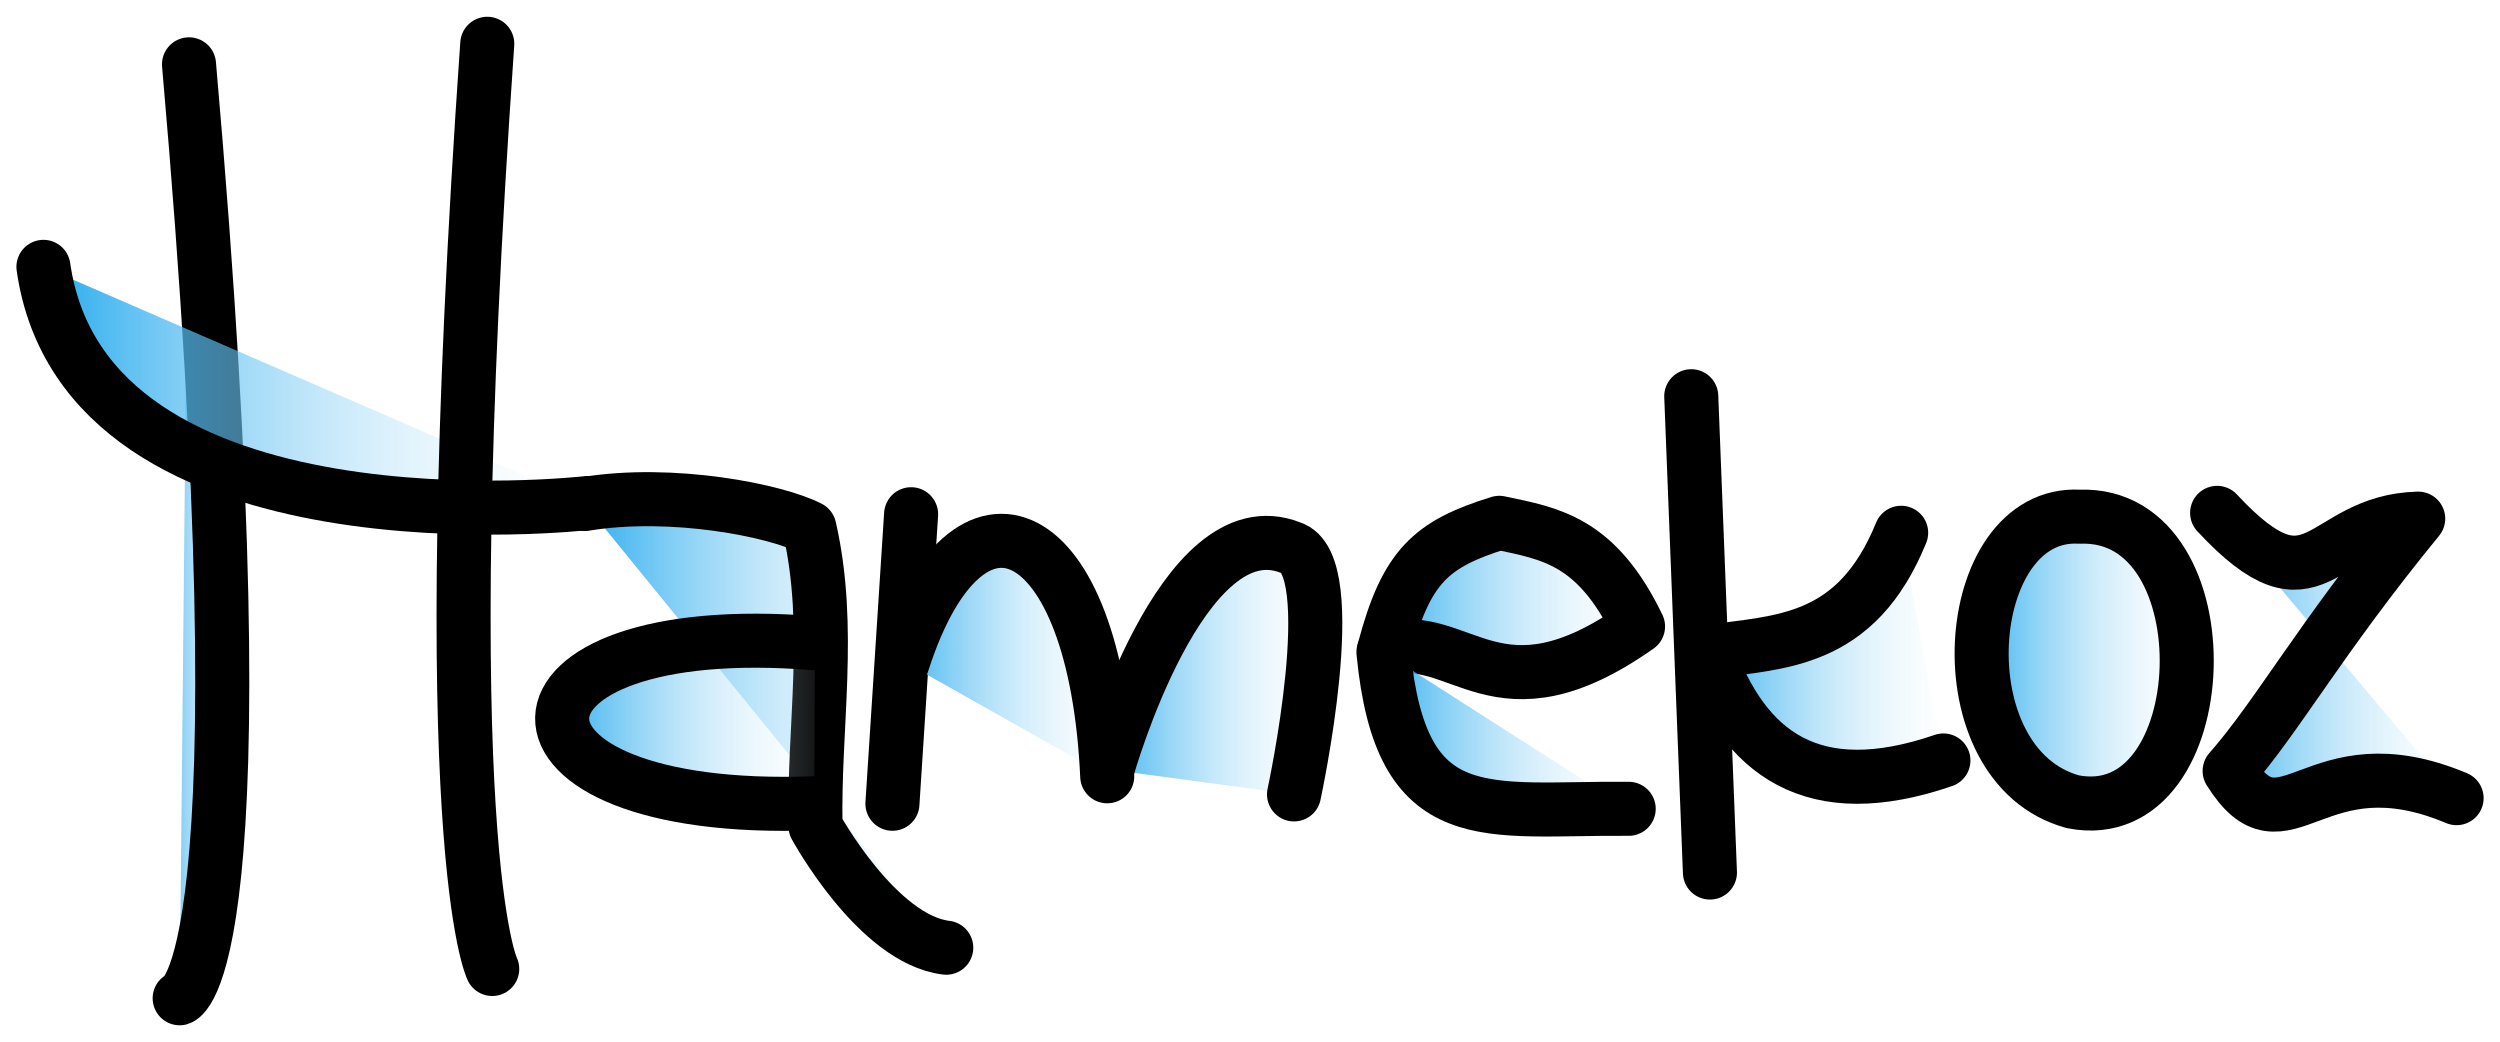
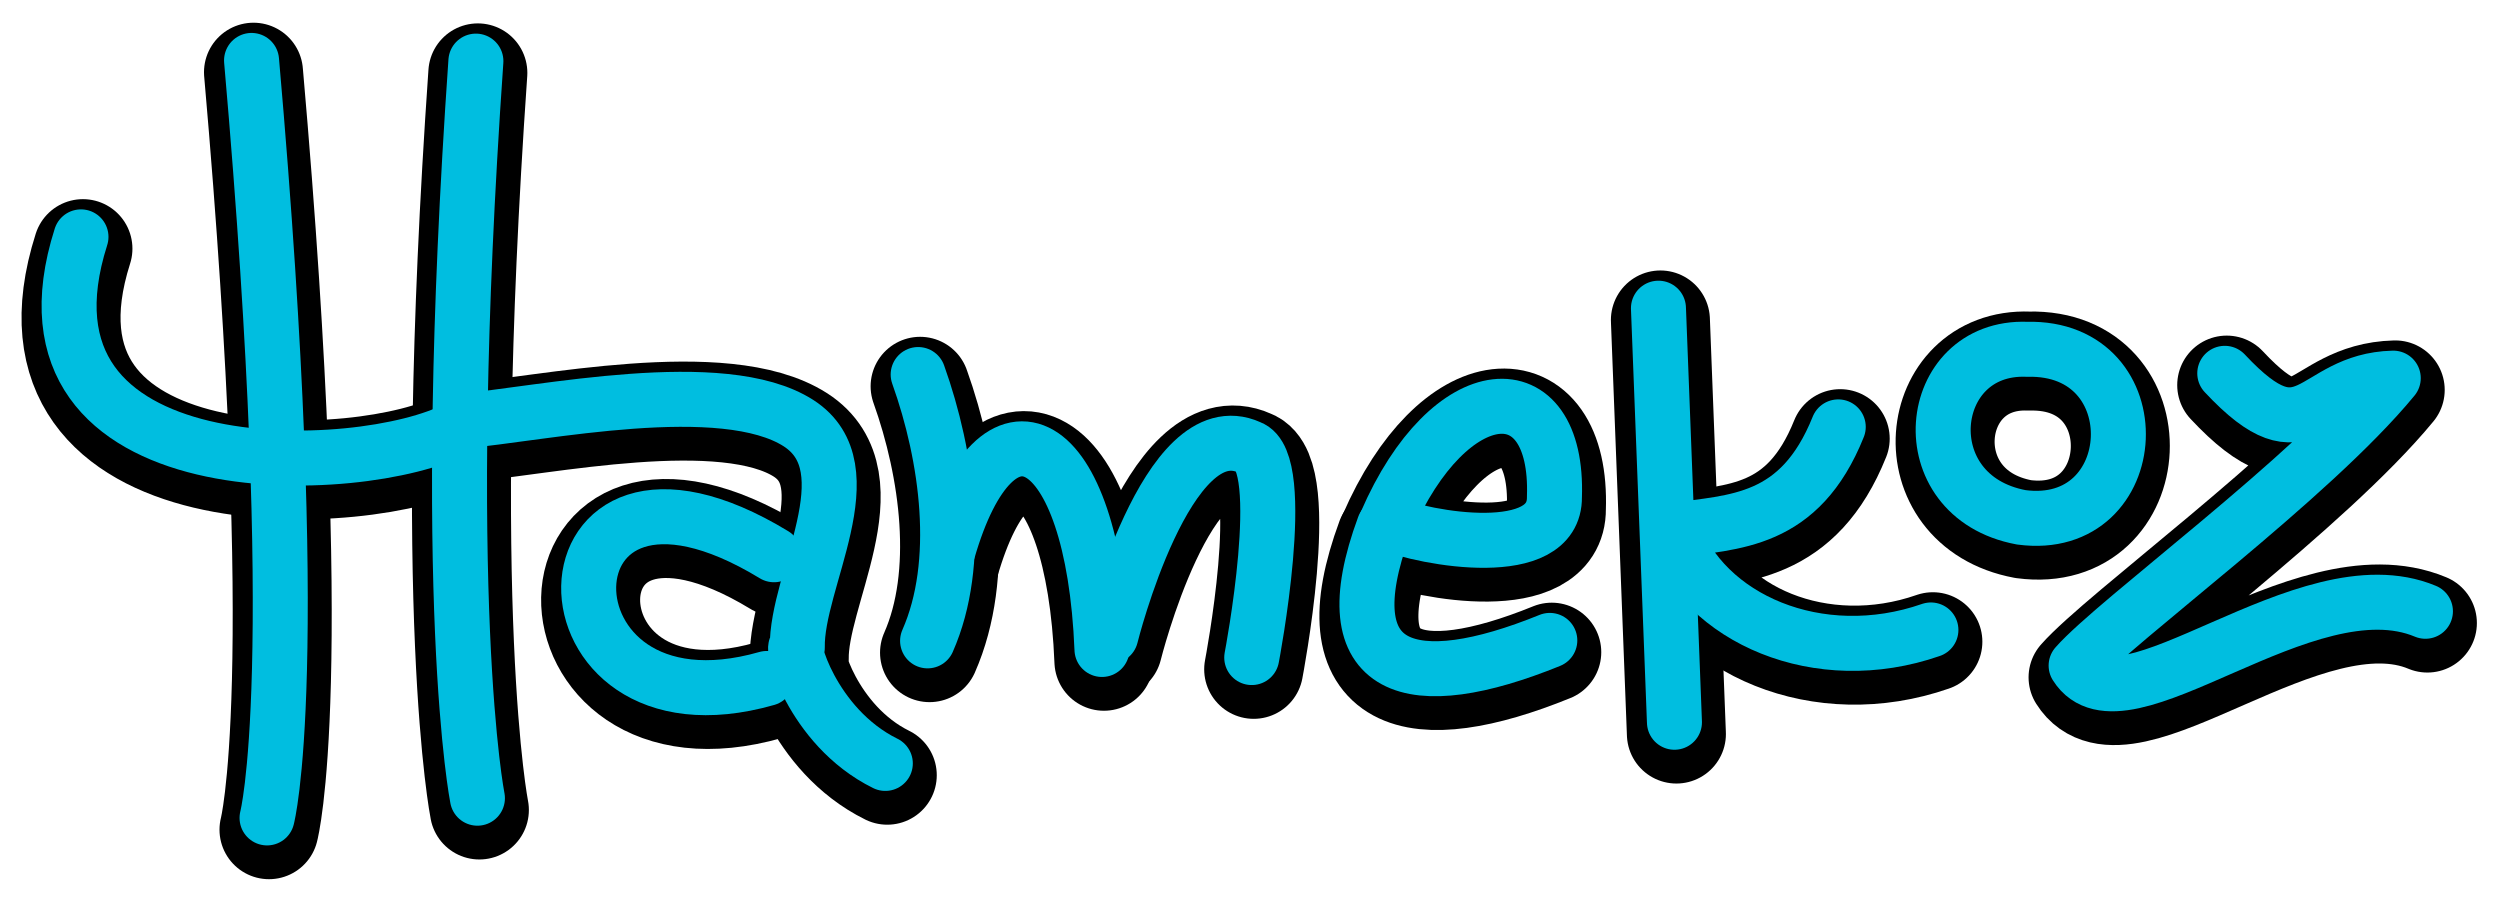
- <svg xmlns="http://www.w3.org/2000/svg" xmlns:ns1="http://www.openswatchbook.org/uri/2009/osb" xmlns:xlink="http://www.w3.org/1999/xlink" width="764.818" height="318.679" id="svg2" version="1.1">
+ <svg xmlns="http://www.w3.org/2000/svg" xmlns:ns1="http://www.openswatchbook.org/uri/2009/osb" width="1136.28" height="409.599" id="svg2" version="1.1">
  <defs id="defs4">
    <linearGradient id="linearGradient4001">
      <stop style="stop-color:#11a2ec;stop-opacity:1;" offset="0" id="stop4003" />
      <stop style="stop-color:#fefefe;stop-opacity:0;" offset="1" id="stop4005" />
    </linearGradient>
    <linearGradient id="linearGradient3963" ns1:paint="solid">
      <stop style="stop-color:#5ca4ff;stop-opacity:1;" offset="0" id="stop3965" />
    </linearGradient>
-     <linearGradient xlink:href="#linearGradient4001" id="linearGradient3967" x1="814.812" y1="669.675" x2="904.611" y2="669.675" gradientUnits="userSpaceOnUse" />
-     <linearGradient xlink:href="#linearGradient4001" id="linearGradient3969" x1="742.771" y1="670.073" x2="822.053" y2="670.073" gradientUnits="userSpaceOnUse" />
-     <linearGradient xlink:href="#linearGradient4001" id="linearGradient3971" x1="658.971" y1="668.461" x2="747.614" y2="668.461" gradientUnits="userSpaceOnUse" />
-     <linearGradient xlink:href="#linearGradient4001" id="linearGradient3973" x1="653.935" y1="662.223" x2="676.186" y2="662.223" gradientUnits="userSpaceOnUse" />
-     <linearGradient xlink:href="#linearGradient4001" id="linearGradient3975" x1="559.77" y1="691.724" x2="651.333" y2="691.724" gradientUnits="userSpaceOnUse" />
-     <linearGradient xlink:href="#linearGradient4001" id="linearGradient3977" x1="560.01" y1="650.936" x2="654.192" y2="650.936" gradientUnits="userSpaceOnUse" />
-     <linearGradient xlink:href="#linearGradient4001" id="linearGradient3979" x1="475.296" y1="672.707" x2="555.452" y2="672.707" gradientUnits="userSpaceOnUse" />
-     <linearGradient xlink:href="#linearGradient4001" id="linearGradient3981" x1="412.793" y1="669.619" x2="491.803" y2="669.619" gradientUnits="userSpaceOnUse" />
-     <linearGradient xlink:href="#linearGradient4001" id="linearGradient3983" x1="409.553" y1="669.75" x2="431.803" y2="669.75" gradientUnits="userSpaceOnUse" />
-     <linearGradient xlink:href="#linearGradient4001" id="linearGradient3985" x1="308.508" y1="380.841" x2="402.37" y2="380.841" gradientUnits="userSpaceOnUse" />
-     <linearGradient xlink:href="#linearGradient4001" id="linearGradient3987" x1="315.292" y1="381.83" x2="442.554" y2="381.83" gradientUnits="userSpaceOnUse" />
-     <linearGradient xlink:href="#linearGradient4001" id="linearGradient3989" x1="278.357" y1="623.063" x2="303.654" y2="623.063" gradientUnits="userSpaceOnUse" />
-     <linearGradient xlink:href="#linearGradient4001" id="linearGradient3991" x1="149.823" y1="586.451" x2="334.785" y2="586.451" gradientUnits="userSpaceOnUse" />
-     <linearGradient xlink:href="#linearGradient4001" id="linearGradient3993" x1="191.5" y1="630.688" x2="221.071" y2="630.688" gradientUnits="userSpaceOnUse" />
  </defs>
-   <g id="layer1" transform="translate(-144.8022,-468.1472)">
-     <path style="fill:url(#linearGradient3993);fill-opacity:1;stroke:#000000;stroke-width:16.536;stroke-linecap:round;stroke-linejoin:round;stroke-miterlimit:4;stroke-opacity:1;stroke-dasharray:none;marker-mid:none" d="m 202.625,487.831 c 24.462,278.799 -2.857,285.714 -2.857,285.714" id="path2985" />
-     <path style="fill:url(#linearGradient3991);fill-opacity:1;stroke:#000000;stroke-width:16.536;stroke-linecap:round;stroke-linejoin:round;stroke-miterlimit:4;stroke-opacity:1;stroke-dasharray:none;marker-mid:none" d="m 158.091,549.785 c 12.866,89.971 166.58,72.246 166.58,72.246" id="path2987" />
-     <path style="fill:url(#linearGradient3989);fill-opacity:1;stroke:#000000;stroke-width:16.536;stroke-linecap:round;stroke-linejoin:round;stroke-miterlimit:4;stroke-opacity:1;stroke-dasharray:none;marker-mid:none" d="m 293.869,481.543 c -17.143,245.714 1.517,283.041 1.517,283.041" id="path2989" />
-     <path style="fill:url(#linearGradient3987);fill-opacity:1;stroke:#000000;stroke-width:16.536;stroke-linecap:round;stroke-linejoin:round;stroke-miterlimit:4;stroke-opacity:1;stroke-dasharray:none;marker-mid:none" d="m 323.765,314.057 c 26.812,-4.43 58.684,2.1 68.654,7.3 7.015,30.641 1.244,60.873 1.867,91.309 0,0 18.806,34.587 40,37.143" id="path2991" transform="translate(0,308.2677)" />
-     <path style="fill:url(#linearGradient3985);fill-opacity:1;stroke:#000000;stroke-width:16.536;stroke-linecap:round;stroke-linejoin:round;stroke-miterlimit:4;stroke-opacity:1;stroke-dasharray:none;marker-mid:none" d="m 393.91,405.619 c -104.044,3.876 -101.704,-57.268 0.191,-48.954" id="path2993" transform="translate(0,308.2677)" />
-     <path style="fill:url(#linearGradient3983);fill-opacity:1;stroke:#000000;stroke-width:16.536;stroke-linecap:round;stroke-linejoin:round;stroke-miterlimit:4;stroke-opacity:1;stroke-dasharray:none;marker-mid:none" d="m 417.821,714.036 5.714,-88.571" id="path2995" />
-     <path style="fill:url(#linearGradient3981);fill-opacity:1;stroke:#000000;stroke-width:16.536;stroke-linecap:round;stroke-linejoin:round;stroke-miterlimit:4;stroke-opacity:1;stroke-dasharray:none;marker-mid:none" d="m 421.061,670.413 c 19.818,-61.181 58.88,-43.822 62.474,35.221" id="path2997" />
-     <path style="fill:url(#linearGradient3979);fill-opacity:1;stroke:#000000;stroke-width:16.536;stroke-linecap:round;stroke-linejoin:round;stroke-miterlimit:4;stroke-opacity:1;stroke-dasharray:none;marker-mid:none" d="m 483.564,703.49 c 0,0 22.776,-81.168 56.156,-67.76 16.217,4.943 0.959,75.448 0.959,75.448" id="path2999" />
-     <path style="fill:url(#linearGradient3977);fill-opacity:1;stroke:#000000;stroke-width:16.536;stroke-linecap:round;stroke-linejoin:round;stroke-miterlimit:4;stroke-opacity:1;stroke-dasharray:none;marker-mid:none" d="m 568.278,666.812 c 23.447,-6.678 34.167,23.639 77.646,-7.015 -12.722,-26.342 -26.815,-28.401 -42.452,-31.702 -21.05,6.515 -28.441,13.403 -35.194,38.717 z" id="path3001" />
-     <path style="fill:url(#linearGradient3975);fill-opacity:1;stroke:#000000;stroke-width:16.536;stroke-linecap:round;stroke-linejoin:round;stroke-miterlimit:4;stroke-opacity:1;stroke-dasharray:none;marker-mid:none" d="m 568.038,667.653 c 5.364,55.671 31.32,47.546 75.026,47.928" id="path3003" />
-     <path style="fill:url(#linearGradient3973);fill-opacity:1;stroke:#000000;stroke-width:16.536;stroke-linecap:round;stroke-linejoin:round;stroke-miterlimit:4;stroke-opacity:1;stroke-dasharray:none;marker-mid:none" d="M 662.203,589.366 667.918,735.081" id="path3005" />
-     <path style="fill:url(#linearGradient3971);fill-opacity:1;stroke:#000000;stroke-width:16.536;stroke-linecap:round;stroke-linejoin:round;stroke-miterlimit:4;stroke-opacity:1;stroke-dasharray:none;marker-mid:none" d="m 726.419,631.138 c -13.802,33.876 -36.989,33.342 -59.18,36.46 11.09,31.131 32.066,46.94 72.107,33.198" id="path3007" />
-     <path style="fill:url(#linearGradient3969);fill-opacity:1;stroke:#000000;stroke-width:16.536;stroke-linecap:round;stroke-linejoin:round;stroke-miterlimit:4;stroke-opacity:1;stroke-dasharray:none;marker-mid:none" d="m 781.032,626.218 c 45.701,-1.711 42.231,95.785 -2.025,87.218 -40.416,-10.942 -34.647,-89.266 2.025,-87.218 z" id="path3009" />
-     <path style="fill:url(#linearGradient3967);fill-opacity:1;stroke:#000000;stroke-width:16.536;stroke-linecap:round;stroke-linejoin:round;stroke-miterlimit:4;stroke-opacity:1;stroke-dasharray:none;marker-mid:none" d="m 823.08,625.048 c 30.525,32.826 31.16,2.523 61.515,1.766 -30.188,36.863 -43.068,60.546 -57.69,77.183 16.974,27.153 25.641,-10.085 69.437,8.325" id="path3011" />
+   <g id="layer1" transform="translate(-98.42886,-156.9999)">
+     <path style="fill:none;stroke:#000000;stroke-width:45;stroke-linecap:round;stroke-linejoin:round;stroke-miterlimit:4;stroke-opacity:1;stroke-dasharray:none;marker-mid:none" d="m 213.648,189.821 c 24.462,278.799 7.042,344.282 7.042,344.282" id="path2985" />
+     <path style="fill:none;stroke:#000000;stroke-width:45;stroke-linecap:round;stroke-linejoin:round;stroke-miterlimit:4;stroke-opacity:1;stroke-dasharray:none;marker-mid:none" d="m 136.119,270.016 c -37.189,116.667 128.204,109.849 171.018,87.015" id="path2987" />
+     <path style="fill:none;stroke:#000000;stroke-width:45;stroke-linecap:round;stroke-linejoin:round;stroke-miterlimit:4;stroke-opacity:1;stroke-dasharray:none;marker-mid:none" d="m 315.616,190.132 c -17.143,245.714 0.692,335.01 0.692,335.01" id="path2989" />
+     <path style="fill:none;stroke:#000000;stroke-width:45;stroke-linecap:round;stroke-linejoin:round;stroke-miterlimit:4;stroke-opacity:1;stroke-dasharray:none;marker-mid:none" d="m 308.742,353.781 c 36.605,-3.186 119.044,-21.185 153.512,0.898 32.013,20.642 -1.175,71.547 -0.553,101.983 -3.895,-4.328 5.999,35.888 40,52.673" id="path2991" />
+     <path style="fill:none;stroke:#000000;stroke-width:45;stroke-linecap:round;stroke-linejoin:round;stroke-miterlimit:4;stroke-opacity:1;stroke-dasharray:none;marker-mid:none" d="M 447.816,470.728 C 338.813,501.89 339.884,346.814 451.117,414.492" id="path2993" />
+     <path style="fill:none;stroke:#000000;stroke-width:45;stroke-linecap:round;stroke-linejoin:round;stroke-miterlimit:4;stroke-opacity:1;stroke-dasharray:none;marker-mid:none" d="m 520.916,453.631 c 15.677,-35.5 9.074,-83.671 -4.282,-121.048" id="path2995" />
+     <path style="fill:none;stroke:#000000;stroke-width:45;stroke-linecap:round;stroke-linejoin:round;stroke-miterlimit:4;stroke-opacity:1;stroke-dasharray:none;marker-mid:none" d="m 530.105,412.954 c 22.228,-77.455 66.042,-55.479 70.073,44.59" id="path2997" />
+     <path style="fill:none;stroke:#000000;stroke-width:45;stroke-linecap:round;stroke-linejoin:round;stroke-miterlimit:4;stroke-opacity:1;stroke-dasharray:none;marker-mid:none" d="m 604.185,451.486 c 0,0 25.546,-102.758 62.986,-85.784 18.19,6.257 1.076,95.518 1.076,95.518" id="path2999" />
+     <path style="fill:none;stroke:#000000;stroke-width:45;stroke-linecap:round;stroke-linejoin:round;stroke-miterlimit:4;stroke-opacity:1;stroke-dasharray:none;marker-mid:none" d="m 728.374,401.551 c -24.945,67.649 12.893,77.272 75.348,51.875" id="path3003" />
+     <path style="fill:none;stroke:#000000;stroke-width:45;stroke-linecap:round;stroke-linejoin:round;stroke-miterlimit:4;stroke-opacity:1;stroke-dasharray:none;marker-mid:none" d="m 853.101,302.431 7.272,188.195" id="path3005" />
+     <path style="fill:none;stroke:#000000;stroke-width:45;stroke-linecap:round;stroke-linejoin:round;stroke-miterlimit:4;stroke-opacity:1;stroke-dasharray:none;marker-mid:none" d="m 934.821,356.38 c -17.564,43.753 -47.072,43.063 -75.311,47.089 14.113,40.207 66.471,62.957 117.426,45.209" id="path3007" />
+     <path style="fill:none;stroke:#000000;stroke-width:45;stroke-linecap:round;stroke-linejoin:round;stroke-miterlimit:4;stroke-opacity:1;stroke-dasharray:none;marker-mid:none" d="m 1020.575,321.111 c 58,-1.498 53.596,83.873 -2.57,76.371 -51.293,-9.581 -43.971,-78.165 2.57,-76.371 z" id="path3009" />
+     <path style="fill:none;stroke:#000000;stroke-width:45;stroke-linecap:round;stroke-linejoin:round;stroke-miterlimit:4;stroke-opacity:1;stroke-dasharray:none;marker-mid:none" d="m 1110.501,332.035 c 37.998,40.677 38.788,3.126 76.576,2.189 -37.579,45.679 -125.94,110.023 -144.141,130.638 21.13,33.647 104.247,-47.494 158.765,-24.681" id="path3011" />
+     <path style="fill:none;stroke:#000000;stroke-width:45;stroke-linecap:round;stroke-linejoin:round;stroke-miterlimit:4;stroke-opacity:1;stroke-dasharray:none;marker-mid:none" d="m 729.319,399.887 c 18.291,7.564 76.86,17.774 76.503,-11.653 2.025,-58.224 -47.618,-55.148 -76.503,11.653 z" id="path3001" />
+     <path id="path3002" d="m 212.762,184.468 c 24.462,278.799 7.042,344.282 7.042,344.282" style="fill:none;stroke:#00bee0;stroke-width:25;stroke-linecap:round;stroke-linejoin:round;stroke-miterlimit:4;stroke-opacity:1;stroke-dasharray:none;marker-mid:none" />
+     <path id="path3004" d="m 135.233,264.663 c -37.189,116.667 128.204,109.849 171.018,87.015" style="fill:none;stroke:#00bee0;stroke-width:25;stroke-linecap:round;stroke-linejoin:round;stroke-miterlimit:4;stroke-opacity:1;stroke-dasharray:none;marker-mid:none" />
+     <path id="path3006" d="m 314.73,184.779 c -17.143,245.714 0.692,335.01 0.692,335.01" style="fill:none;stroke:#00bee0;stroke-width:25;stroke-linecap:round;stroke-linejoin:round;stroke-miterlimit:4;stroke-opacity:1;stroke-dasharray:none;marker-mid:none" />
+     <path id="path3008" d="m 307.856,348.428 c 36.605,-3.186 119.044,-21.185 153.512,0.898 32.013,20.642 -1.175,71.547 -0.553,101.983 -3.895,-4.328 5.999,35.888 40,52.673" style="fill:none;stroke:#00bee0;stroke-width:25;stroke-linecap:round;stroke-linejoin:round;stroke-miterlimit:4;stroke-opacity:1;stroke-dasharray:none;marker-mid:none" />
+     <path id="path3010" d="M 446.93,465.374 C 337.927,496.537 338.998,341.461 450.231,409.139" style="fill:none;stroke:#00bee0;stroke-width:25;stroke-linecap:round;stroke-linejoin:round;stroke-miterlimit:4;stroke-opacity:1;stroke-dasharray:none;marker-mid:none" />
+     <path id="path3012" d="m 520.03,448.278 c 15.677,-35.5 9.074,-83.671 -4.282,-121.048" style="fill:none;stroke:#00bee0;stroke-width:25;stroke-linecap:round;stroke-linejoin:round;stroke-miterlimit:4;stroke-opacity:1;stroke-dasharray:none;marker-mid:none" />
+     <path id="path3014" d="m 529.219,407.6 c 22.228,-77.455 66.042,-55.479 70.073,44.59" style="fill:none;stroke:#00bee0;stroke-width:25;stroke-linecap:round;stroke-linejoin:round;stroke-miterlimit:4;stroke-opacity:1;stroke-dasharray:none;marker-mid:none" />
+     <path id="path3016" d="m 603.299,446.132 c 0,0 25.546,-102.758 62.986,-85.784 18.19,6.257 1.076,95.518 1.076,95.518" style="fill:none;stroke:#00bee0;stroke-width:25;stroke-linecap:round;stroke-linejoin:round;stroke-miterlimit:4;stroke-opacity:1;stroke-dasharray:none;marker-mid:none" />
+     <path id="path3018" d="m 727.488,396.198 c -24.945,67.649 12.893,77.272 75.348,51.875" style="fill:none;stroke:#00bee0;stroke-width:25;stroke-linecap:round;stroke-linejoin:round;stroke-miterlimit:4;stroke-opacity:1;stroke-dasharray:none;marker-mid:none" />
+     <path id="path3020" d="m 852.215,297.077 7.272,188.195" style="fill:none;stroke:#00bee0;stroke-width:25;stroke-linecap:round;stroke-linejoin:round;stroke-miterlimit:4;stroke-opacity:1;stroke-dasharray:none;marker-mid:none" />
+     <path id="path3022" d="m 933.935,351.027 c -17.564,43.753 -47.072,43.063 -75.311,47.089 14.113,40.207 66.471,62.957 117.427,45.209" style="fill:none;stroke:#00bee0;stroke-width:25;stroke-linecap:round;stroke-linejoin:round;stroke-miterlimit:4;stroke-opacity:1;stroke-dasharray:none;marker-mid:none" />
+     <path id="path3024" d="m 1019.689,315.758 c 58,-1.498 53.596,83.873 -2.57,76.371 -51.293,-9.581 -43.971,-78.165 2.57,-76.371 z" style="fill:none;stroke:#00bee0;stroke-width:25;stroke-linecap:round;stroke-linejoin:round;stroke-miterlimit:4;stroke-opacity:1;stroke-dasharray:none;marker-mid:none" />
+     <path id="path3026" d="m 1109.615,326.682 c 37.998,40.677 38.788,3.126 76.576,2.189 -37.579,45.679 -125.94,110.023 -144.141,130.638 21.13,33.647 104.247,-47.494 158.765,-24.681" style="fill:none;stroke:#00bee0;stroke-width:25;stroke-linecap:round;stroke-linejoin:round;stroke-miterlimit:4;stroke-opacity:1;stroke-dasharray:none;marker-mid:none" />
+     <path id="path3028" d="m 728.433,394.534 c 18.291,7.564 76.86,17.774 76.502,-11.653 2.025,-58.224 -47.618,-55.148 -76.502,11.653 z" style="fill:none;stroke:#00bee0;stroke-width:25;stroke-linecap:round;stroke-linejoin:round;stroke-miterlimit:4;stroke-opacity:1;stroke-dasharray:none;marker-mid:none" />
  </g>
</svg>
